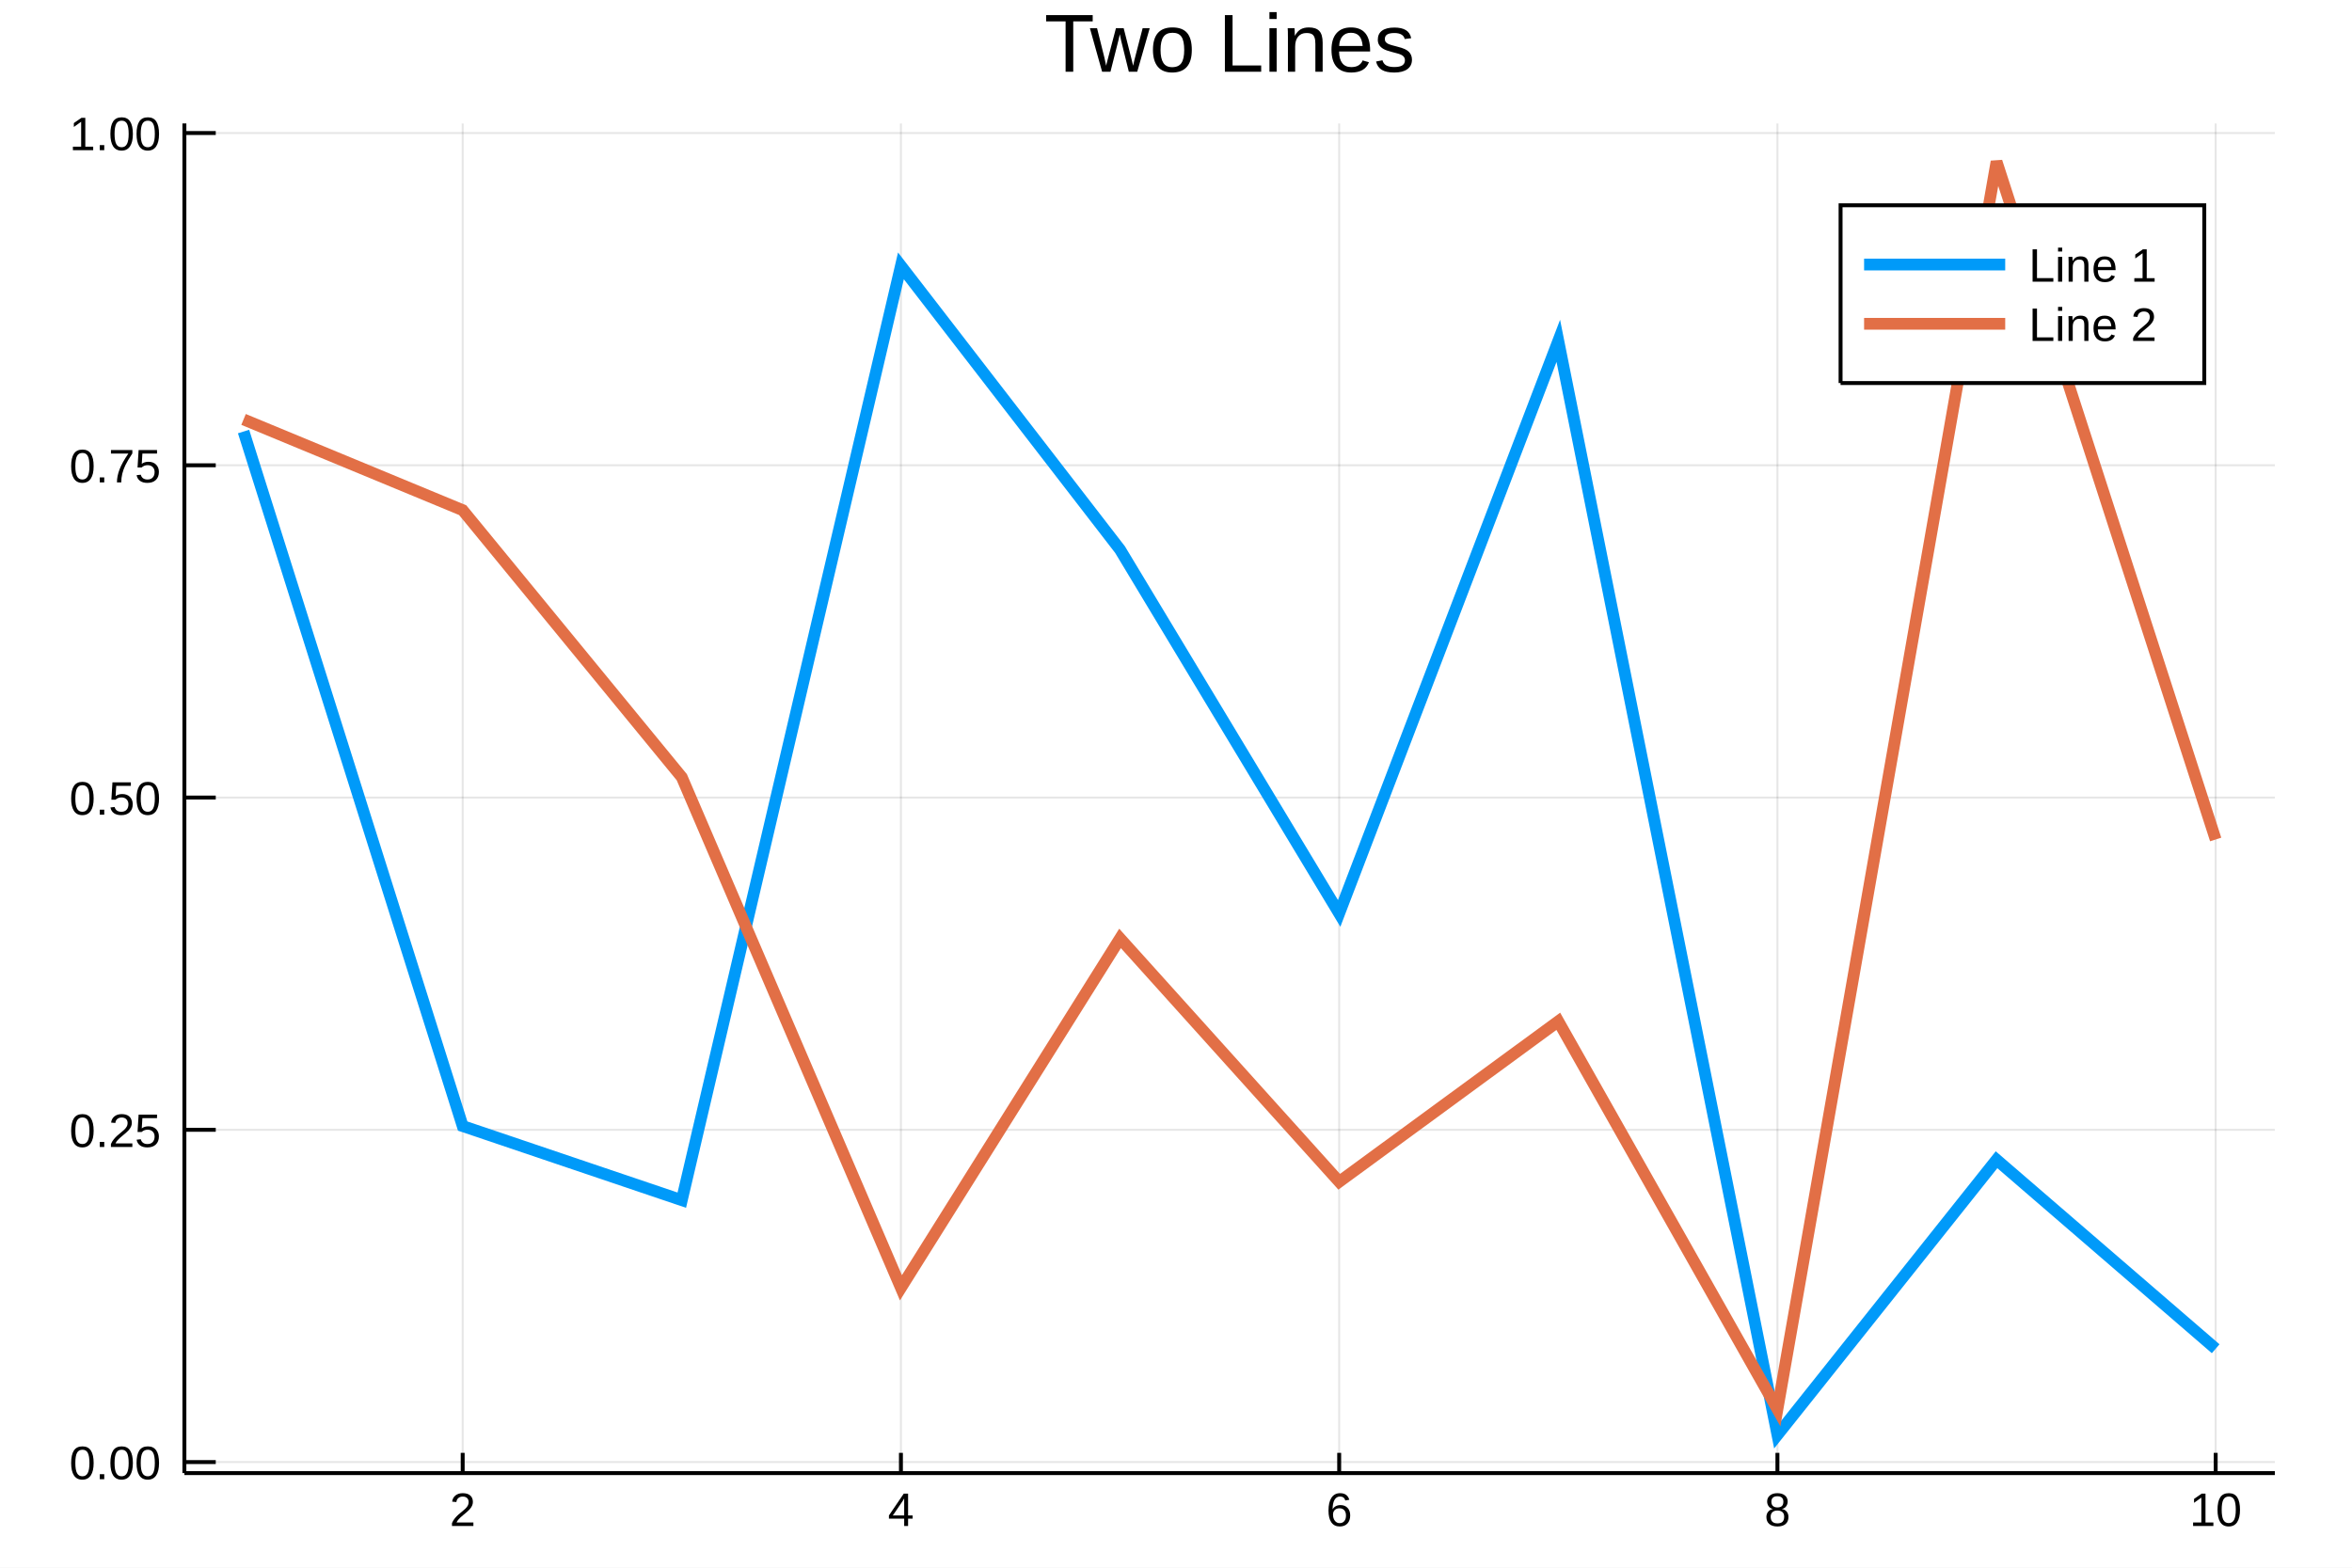
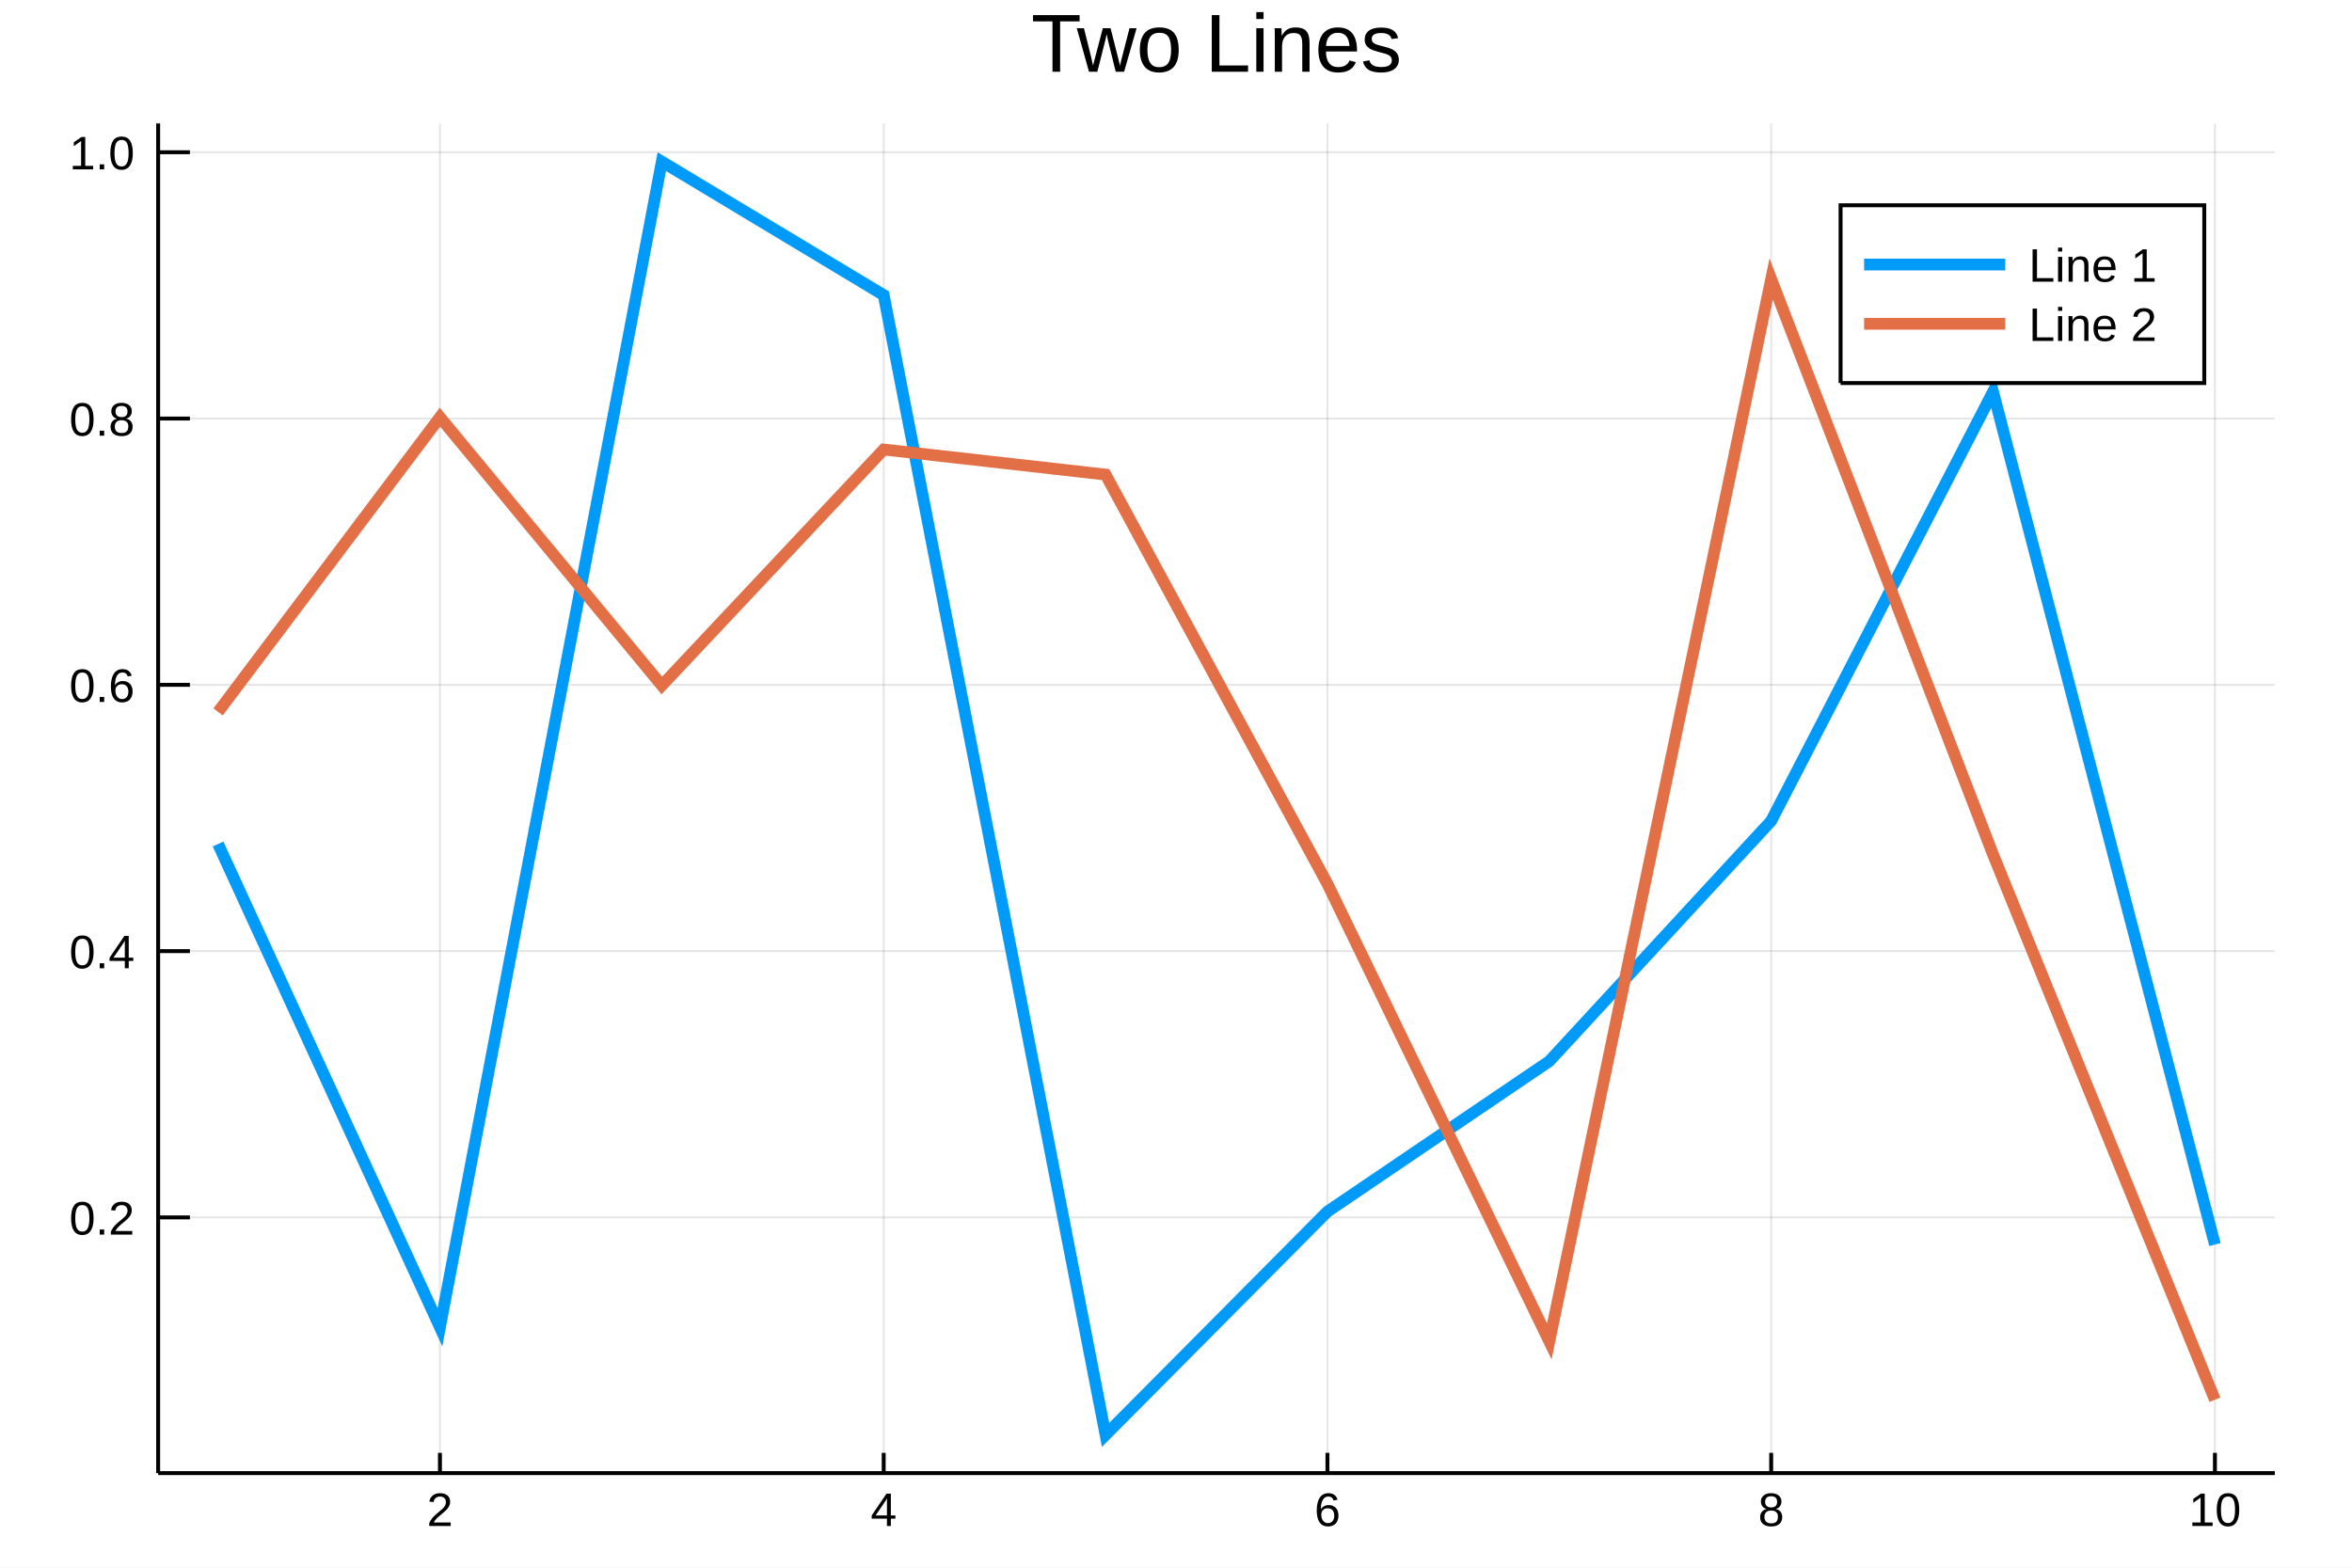
<svg xmlns="http://www.w3.org/2000/svg" width="600" height="400" viewBox="0 0 2400 1600">
  <defs>
-     <clipPath id="clip4000">
+     <clipPath id="clip3400">
      <rect x="0" y="0" width="2000" height="2000" />
    </clipPath>
  </defs>
  <defs>
-     <clipPath id="clip4001">
+     <clipPath id="clip3401">
      <rect x="0" y="0" width="2400" height="1600" />
    </clipPath>
  </defs>
-   <polygon clip-path="url(#clip4001)" points=" 0,1600 2400,1600 2400,0 0,0    " fill="#ffffff" fill-rule="evenodd" fill-opacity="1" />
+   <polygon clip-path="url(#clip3401)" points=" 0,1600 2400,1600 2400,0 0,0    " fill="#ffffff" fill-rule="evenodd" fill-opacity="1" />
  <defs>
-     <clipPath id="clip4002">
+     <clipPath id="clip3402">
      <rect x="480" y="0" width="1681" height="1600" />
    </clipPath>
  </defs>
-   <polygon clip-path="url(#clip4001)" points=" 188.156,1503.47 2321.26,1503.47 2321.26,125.984 188.156,125.984    " fill="#ffffff" fill-rule="evenodd" fill-opacity="1" />
+   <polygon clip-path="url(#clip3401)" points=" 161.394,1503.47 2321.26,1503.47 2321.26,125.984 161.394,125.984    " fill="#ffffff" fill-rule="evenodd" fill-opacity="1" />
  <defs>
-     <clipPath id="clip4003">
-       <rect x="188" y="125" width="2134" height="1378" />
+     <clipPath id="clip3403">
+       <rect x="161" y="125" width="2161" height="1378" />
    </clipPath>
  </defs>
-   <polyline clip-path="url(#clip4003)" style="stroke:#000000; stroke-width:2; stroke-opacity:0.1; fill:none" points="   472.123,1503.47 472.123,125.984    " />
-   <polyline clip-path="url(#clip4003)" style="stroke:#000000; stroke-width:2; stroke-opacity:0.1; fill:none" points="   919.314,1503.47 919.314,125.984    " />
-   <polyline clip-path="url(#clip4003)" style="stroke:#000000; stroke-width:2; stroke-opacity:0.1; fill:none" points="   1366.51,1503.47 1366.51,125.984    " />
-   <polyline clip-path="url(#clip4003)" style="stroke:#000000; stroke-width:2; stroke-opacity:0.1; fill:none" points="   1813.7,1503.47 1813.7,125.984    " />
-   <polyline clip-path="url(#clip4003)" style="stroke:#000000; stroke-width:2; stroke-opacity:0.1; fill:none" points="   2260.89,1503.47 2260.89,125.984    " />
-   <polyline clip-path="url(#clip4003)" style="stroke:#000000; stroke-width:2; stroke-opacity:0.1; fill:none" points="   188.156,1492.21 2321.26,1492.21    " />
-   <polyline clip-path="url(#clip4003)" style="stroke:#000000; stroke-width:2; stroke-opacity:0.1; fill:none" points="   188.156,1153.1 2321.26,1153.1    " />
-   <polyline clip-path="url(#clip4003)" style="stroke:#000000; stroke-width:2; stroke-opacity:0.1; fill:none" points="   188.156,813.987 2321.26,813.987    " />
-   <polyline clip-path="url(#clip4003)" style="stroke:#000000; stroke-width:2; stroke-opacity:0.1; fill:none" points="   188.156,474.874 2321.26,474.874    " />
-   <polyline clip-path="url(#clip4003)" style="stroke:#000000; stroke-width:2; stroke-opacity:0.1; fill:none" points="   188.156,135.761 2321.26,135.761    " />
-   <polyline clip-path="url(#clip4001)" style="stroke:#000000; stroke-width:4; stroke-opacity:1; fill:none" points="   188.156,1503.47 2321.26,1503.47    " />
-   <polyline clip-path="url(#clip4001)" style="stroke:#000000; stroke-width:4; stroke-opacity:1; fill:none" points="   188.156,1503.47 188.156,125.984    " />
-   <polyline clip-path="url(#clip4001)" style="stroke:#000000; stroke-width:4; stroke-opacity:1; fill:none" points="   472.123,1503.47 472.123,1482.81    " />
-   <polyline clip-path="url(#clip4001)" style="stroke:#000000; stroke-width:4; stroke-opacity:1; fill:none" points="   919.314,1503.47 919.314,1482.81    " />
-   <polyline clip-path="url(#clip4001)" style="stroke:#000000; stroke-width:4; stroke-opacity:1; fill:none" points="   1366.51,1503.47 1366.51,1482.81    " />
-   <polyline clip-path="url(#clip4001)" style="stroke:#000000; stroke-width:4; stroke-opacity:1; fill:none" points="   1813.7,1503.47 1813.7,1482.81    " />
-   <polyline clip-path="url(#clip4001)" style="stroke:#000000; stroke-width:4; stroke-opacity:1; fill:none" points="   2260.89,1503.47 2260.89,1482.81    " />
-   <polyline clip-path="url(#clip4001)" style="stroke:#000000; stroke-width:4; stroke-opacity:1; fill:none" points="   188.156,1492.21 220.153,1492.21    " />
-   <polyline clip-path="url(#clip4001)" style="stroke:#000000; stroke-width:4; stroke-opacity:1; fill:none" points="   188.156,1153.1 220.153,1153.1    " />
-   <polyline clip-path="url(#clip4001)" style="stroke:#000000; stroke-width:4; stroke-opacity:1; fill:none" points="   188.156,813.987 220.153,813.987    " />
-   <polyline clip-path="url(#clip4001)" style="stroke:#000000; stroke-width:4; stroke-opacity:1; fill:none" points="   188.156,474.874 220.153,474.874    " />
-   <polyline clip-path="url(#clip4001)" style="stroke:#000000; stroke-width:4; stroke-opacity:1; fill:none" points="   188.156,135.761 220.153,135.761    " />
-   <g clip-path="url(#clip4001)">
-     <text style="fill:#000000; fill-opacity:1; font-family:Arial,Helvetica Neue,Helvetica,sans-serif; font-size:48px; text-anchor:middle;" transform="rotate(0, 472.123, 1557.47)" x="472.123" y="1557.47">2</text>
+   <polyline clip-path="url(#clip3403)" style="stroke:#000000; stroke-width:2; stroke-opacity:0.1; fill:none" points="   448.923,1503.47 448.923,125.984    " />
+   <polyline clip-path="url(#clip3403)" style="stroke:#000000; stroke-width:2; stroke-opacity:0.1; fill:none" points="   901.725,1503.47 901.725,125.984    " />
+   <polyline clip-path="url(#clip3403)" style="stroke:#000000; stroke-width:2; stroke-opacity:0.1; fill:none" points="   1354.53,1503.47 1354.53,125.984    " />
+   <polyline clip-path="url(#clip3403)" style="stroke:#000000; stroke-width:2; stroke-opacity:0.1; fill:none" points="   1807.33,1503.47 1807.33,125.984    " />
+   <polyline clip-path="url(#clip3403)" style="stroke:#000000; stroke-width:2; stroke-opacity:0.1; fill:none" points="   2260.13,1503.47 2260.13,125.984    " />
+   <polyline clip-path="url(#clip3403)" style="stroke:#000000; stroke-width:2; stroke-opacity:0.1; fill:none" points="   161.394,1242.5 2321.26,1242.5    " />
+   <polyline clip-path="url(#clip3403)" style="stroke:#000000; stroke-width:2; stroke-opacity:0.1; fill:none" points="   161.394,970.723 2321.26,970.723    " />
+   <polyline clip-path="url(#clip3403)" style="stroke:#000000; stroke-width:2; stroke-opacity:0.1; fill:none" points="   161.394,698.944 2321.26,698.944    " />
+   <polyline clip-path="url(#clip3403)" style="stroke:#000000; stroke-width:2; stroke-opacity:0.1; fill:none" points="   161.394,427.165 2321.26,427.165    " />
+   <polyline clip-path="url(#clip3403)" style="stroke:#000000; stroke-width:2; stroke-opacity:0.1; fill:none" points="   161.394,155.386 2321.26,155.386    " />
+   <polyline clip-path="url(#clip3401)" style="stroke:#000000; stroke-width:4; stroke-opacity:1; fill:none" points="   161.394,1503.47 2321.26,1503.47    " />
+   <polyline clip-path="url(#clip3401)" style="stroke:#000000; stroke-width:4; stroke-opacity:1; fill:none" points="   161.394,1503.47 161.394,125.984    " />
+   <polyline clip-path="url(#clip3401)" style="stroke:#000000; stroke-width:4; stroke-opacity:1; fill:none" points="   448.923,1503.47 448.923,1482.81    " />
+   <polyline clip-path="url(#clip3401)" style="stroke:#000000; stroke-width:4; stroke-opacity:1; fill:none" points="   901.725,1503.47 901.725,1482.81    " />
+   <polyline clip-path="url(#clip3401)" style="stroke:#000000; stroke-width:4; stroke-opacity:1; fill:none" points="   1354.53,1503.47 1354.53,1482.81    " />
+   <polyline clip-path="url(#clip3401)" style="stroke:#000000; stroke-width:4; stroke-opacity:1; fill:none" points="   1807.33,1503.47 1807.33,1482.81    " />
+   <polyline clip-path="url(#clip3401)" style="stroke:#000000; stroke-width:4; stroke-opacity:1; fill:none" points="   2260.13,1503.47 2260.13,1482.81    " />
+   <polyline clip-path="url(#clip3401)" style="stroke:#000000; stroke-width:4; stroke-opacity:1; fill:none" points="   161.394,1242.5 193.792,1242.5    " />
+   <polyline clip-path="url(#clip3401)" style="stroke:#000000; stroke-width:4; stroke-opacity:1; fill:none" points="   161.394,970.723 193.792,970.723    " />
+   <polyline clip-path="url(#clip3401)" style="stroke:#000000; stroke-width:4; stroke-opacity:1; fill:none" points="   161.394,698.944 193.792,698.944    " />
+   <polyline clip-path="url(#clip3401)" style="stroke:#000000; stroke-width:4; stroke-opacity:1; fill:none" points="   161.394,427.165 193.792,427.165    " />
+   <polyline clip-path="url(#clip3401)" style="stroke:#000000; stroke-width:4; stroke-opacity:1; fill:none" points="   161.394,155.386 193.792,155.386    " />
+   <g clip-path="url(#clip3401)">
+     <text style="fill:#000000; fill-opacity:1; font-family:Arial,Helvetica Neue,Helvetica,sans-serif; font-size:48px; text-anchor:middle;" transform="rotate(0, 448.923, 1557.47)" x="448.923" y="1557.47">2</text>
  </g>
-   <g clip-path="url(#clip4001)">
-     <text style="fill:#000000; fill-opacity:1; font-family:Arial,Helvetica Neue,Helvetica,sans-serif; font-size:48px; text-anchor:middle;" transform="rotate(0, 919.314, 1557.47)" x="919.314" y="1557.47">4</text>
+   <g clip-path="url(#clip3401)">
+     <text style="fill:#000000; fill-opacity:1; font-family:Arial,Helvetica Neue,Helvetica,sans-serif; font-size:48px; text-anchor:middle;" transform="rotate(0, 901.725, 1557.47)" x="901.725" y="1557.47">4</text>
  </g>
-   <g clip-path="url(#clip4001)">
-     <text style="fill:#000000; fill-opacity:1; font-family:Arial,Helvetica Neue,Helvetica,sans-serif; font-size:48px; text-anchor:middle;" transform="rotate(0, 1366.51, 1557.47)" x="1366.51" y="1557.47">6</text>
+   <g clip-path="url(#clip3401)">
+     <text style="fill:#000000; fill-opacity:1; font-family:Arial,Helvetica Neue,Helvetica,sans-serif; font-size:48px; text-anchor:middle;" transform="rotate(0, 1354.53, 1557.47)" x="1354.53" y="1557.47">6</text>
  </g>
-   <g clip-path="url(#clip4001)">
-     <text style="fill:#000000; fill-opacity:1; font-family:Arial,Helvetica Neue,Helvetica,sans-serif; font-size:48px; text-anchor:middle;" transform="rotate(0, 1813.7, 1557.47)" x="1813.7" y="1557.47">8</text>
+   <g clip-path="url(#clip3401)">
+     <text style="fill:#000000; fill-opacity:1; font-family:Arial,Helvetica Neue,Helvetica,sans-serif; font-size:48px; text-anchor:middle;" transform="rotate(0, 1807.33, 1557.47)" x="1807.33" y="1557.47">8</text>
  </g>
-   <g clip-path="url(#clip4001)">
-     <text style="fill:#000000; fill-opacity:1; font-family:Arial,Helvetica Neue,Helvetica,sans-serif; font-size:48px; text-anchor:middle;" transform="rotate(0, 2260.89, 1557.47)" x="2260.89" y="1557.47">10</text>
+   <g clip-path="url(#clip3401)">
+     <text style="fill:#000000; fill-opacity:1; font-family:Arial,Helvetica Neue,Helvetica,sans-serif; font-size:48px; text-anchor:middle;" transform="rotate(0, 2260.13, 1557.47)" x="2260.13" y="1557.47">10</text>
  </g>
-   <g clip-path="url(#clip4001)">
-     <text style="fill:#000000; fill-opacity:1; font-family:Arial,Helvetica Neue,Helvetica,sans-serif; font-size:48px; text-anchor:end;" transform="rotate(0, 164.156, 1509.71)" x="164.156" y="1509.71">0.00</text>
+   <g clip-path="url(#clip3401)">
+     <text style="fill:#000000; fill-opacity:1; font-family:Arial,Helvetica Neue,Helvetica,sans-serif; font-size:48px; text-anchor:end;" transform="rotate(0, 137.394, 1260)" x="137.394" y="1260">0.2</text>
  </g>
-   <g clip-path="url(#clip4001)">
-     <text style="fill:#000000; fill-opacity:1; font-family:Arial,Helvetica Neue,Helvetica,sans-serif; font-size:48px; text-anchor:end;" transform="rotate(0, 164.156, 1170.6)" x="164.156" y="1170.6">0.25</text>
+   <g clip-path="url(#clip3401)">
+     <text style="fill:#000000; fill-opacity:1; font-family:Arial,Helvetica Neue,Helvetica,sans-serif; font-size:48px; text-anchor:end;" transform="rotate(0, 137.394, 988.223)" x="137.394" y="988.223">0.4</text>
  </g>
-   <g clip-path="url(#clip4001)">
-     <text style="fill:#000000; fill-opacity:1; font-family:Arial,Helvetica Neue,Helvetica,sans-serif; font-size:48px; text-anchor:end;" transform="rotate(0, 164.156, 831.487)" x="164.156" y="831.487">0.50</text>
+   <g clip-path="url(#clip3401)">
+     <text style="fill:#000000; fill-opacity:1; font-family:Arial,Helvetica Neue,Helvetica,sans-serif; font-size:48px; text-anchor:end;" transform="rotate(0, 137.394, 716.444)" x="137.394" y="716.444">0.6</text>
  </g>
-   <g clip-path="url(#clip4001)">
-     <text style="fill:#000000; fill-opacity:1; font-family:Arial,Helvetica Neue,Helvetica,sans-serif; font-size:48px; text-anchor:end;" transform="rotate(0, 164.156, 492.374)" x="164.156" y="492.374">0.75</text>
+   <g clip-path="url(#clip3401)">
+     <text style="fill:#000000; fill-opacity:1; font-family:Arial,Helvetica Neue,Helvetica,sans-serif; font-size:48px; text-anchor:end;" transform="rotate(0, 137.394, 444.665)" x="137.394" y="444.665">0.8</text>
  </g>
-   <g clip-path="url(#clip4001)">
-     <text style="fill:#000000; fill-opacity:1; font-family:Arial,Helvetica Neue,Helvetica,sans-serif; font-size:48px; text-anchor:end;" transform="rotate(0, 164.156, 153.261)" x="164.156" y="153.261">1.00</text>
+   <g clip-path="url(#clip3401)">
+     <text style="fill:#000000; fill-opacity:1; font-family:Arial,Helvetica Neue,Helvetica,sans-serif; font-size:48px; text-anchor:end;" transform="rotate(0, 137.394, 172.886)" x="137.394" y="172.886">1.0</text>
  </g>
-   <g clip-path="url(#clip4001)">
-     <text style="fill:#000000; fill-opacity:1; font-family:Arial,Helvetica Neue,Helvetica,sans-serif; font-size:84px; text-anchor:middle;" transform="rotate(0, 1254.71, 73.2)" x="1254.71" y="73.2">Two Lines</text>
+   <g clip-path="url(#clip3401)">
+     <text style="fill:#000000; fill-opacity:1; font-family:Arial,Helvetica Neue,Helvetica,sans-serif; font-size:84px; text-anchor:middle;" transform="rotate(0, 1241.33, 73.2)" x="1241.33" y="73.2">Two Lines</text>
  </g>
-   <polyline clip-path="url(#clip4003)" style="stroke:#009af9; stroke-width:12; stroke-opacity:1; fill:none" points="   248.527,440.418 472.123,1149.27 695.719,1224.91 919.314,271.332 1142.91,560.954 1366.51,932.243 1590.1,347.877 1813.7,1464.49 2037.29,1183.63 2260.89,1376.53       " />
-   <polyline clip-path="url(#clip4003)" style="stroke:#e26f46; stroke-width:12; stroke-opacity:1; fill:none" points="   248.527,428.083 472.123,520.679 695.719,793.246 919.314,1314.35 1142.91,957.768 1366.51,1206.12 1590.1,1042.36 1813.7,1438.27 2037.29,164.97 2260.89,856.774       " />
-   <polygon clip-path="url(#clip4001)" points=" 1878.14,390.944 2249.26,390.944 2249.26,209.504 1878.14,209.504    " fill="#ffffff" fill-rule="evenodd" fill-opacity="1" />
-   <polyline clip-path="url(#clip4001)" style="stroke:#000000; stroke-width:4; stroke-opacity:1; fill:none" points="   1878.14,390.944 2249.26,390.944 2249.26,209.504 1878.14,209.504 1878.14,390.944    " />
-   <polyline clip-path="url(#clip4001)" style="stroke:#009af9; stroke-width:12; stroke-opacity:1; fill:none" points="   1902.14,269.984 2046.14,269.984    " />
-   <g clip-path="url(#clip4001)">
+   <polyline clip-path="url(#clip3403)" style="stroke:#009af9; stroke-width:12; stroke-opacity:1; fill:none" points="   222.522,861.41 448.923,1354.56 675.324,164.97 901.725,301.176 1128.13,1464.49 1354.53,1236.57 1580.93,1083.06 1807.33,837.808 2033.73,399.815 2260.13,1270.18       " />
+   <polyline clip-path="url(#clip3403)" style="stroke:#e26f46; stroke-width:12; stroke-opacity:1; fill:none" points="   222.522,726.594 448.923,425.798 675.324,699.617 901.725,458.788 1128.13,484.373 1354.53,902.075 1580.93,1369.01 1807.33,284.828 2033.73,872.119 2260.13,1428.57       " />
+   <polygon clip-path="url(#clip3401)" points=" 1878.14,390.944 2249.26,390.944 2249.26,209.504 1878.14,209.504    " fill="#ffffff" fill-rule="evenodd" fill-opacity="1" />
+   <polyline clip-path="url(#clip3401)" style="stroke:#000000; stroke-width:4; stroke-opacity:1; fill:none" points="   1878.14,390.944 2249.26,390.944 2249.26,209.504 1878.14,209.504 1878.14,390.944    " />
+   <polyline clip-path="url(#clip3401)" style="stroke:#009af9; stroke-width:12; stroke-opacity:1; fill:none" points="   1902.14,269.984 2046.14,269.984    " />
+   <g clip-path="url(#clip3401)">
    <text style="fill:#000000; fill-opacity:1; font-family:Arial,Helvetica Neue,Helvetica,sans-serif; font-size:48px; text-anchor:start;" transform="rotate(0, 2070.14, 287.484)" x="2070.14" y="287.484">Line 1</text>
  </g>
-   <polyline clip-path="url(#clip4001)" style="stroke:#e26f46; stroke-width:12; stroke-opacity:1; fill:none" points="   1902.14,330.464 2046.14,330.464    " />
-   <g clip-path="url(#clip4001)">
+   <polyline clip-path="url(#clip3401)" style="stroke:#e26f46; stroke-width:12; stroke-opacity:1; fill:none" points="   1902.14,330.464 2046.14,330.464    " />
+   <g clip-path="url(#clip3401)">
    <text style="fill:#000000; fill-opacity:1; font-family:Arial,Helvetica Neue,Helvetica,sans-serif; font-size:48px; text-anchor:start;" transform="rotate(0, 2070.14, 347.964)" x="2070.14" y="347.964">Line 2</text>
  </g>
</svg>
